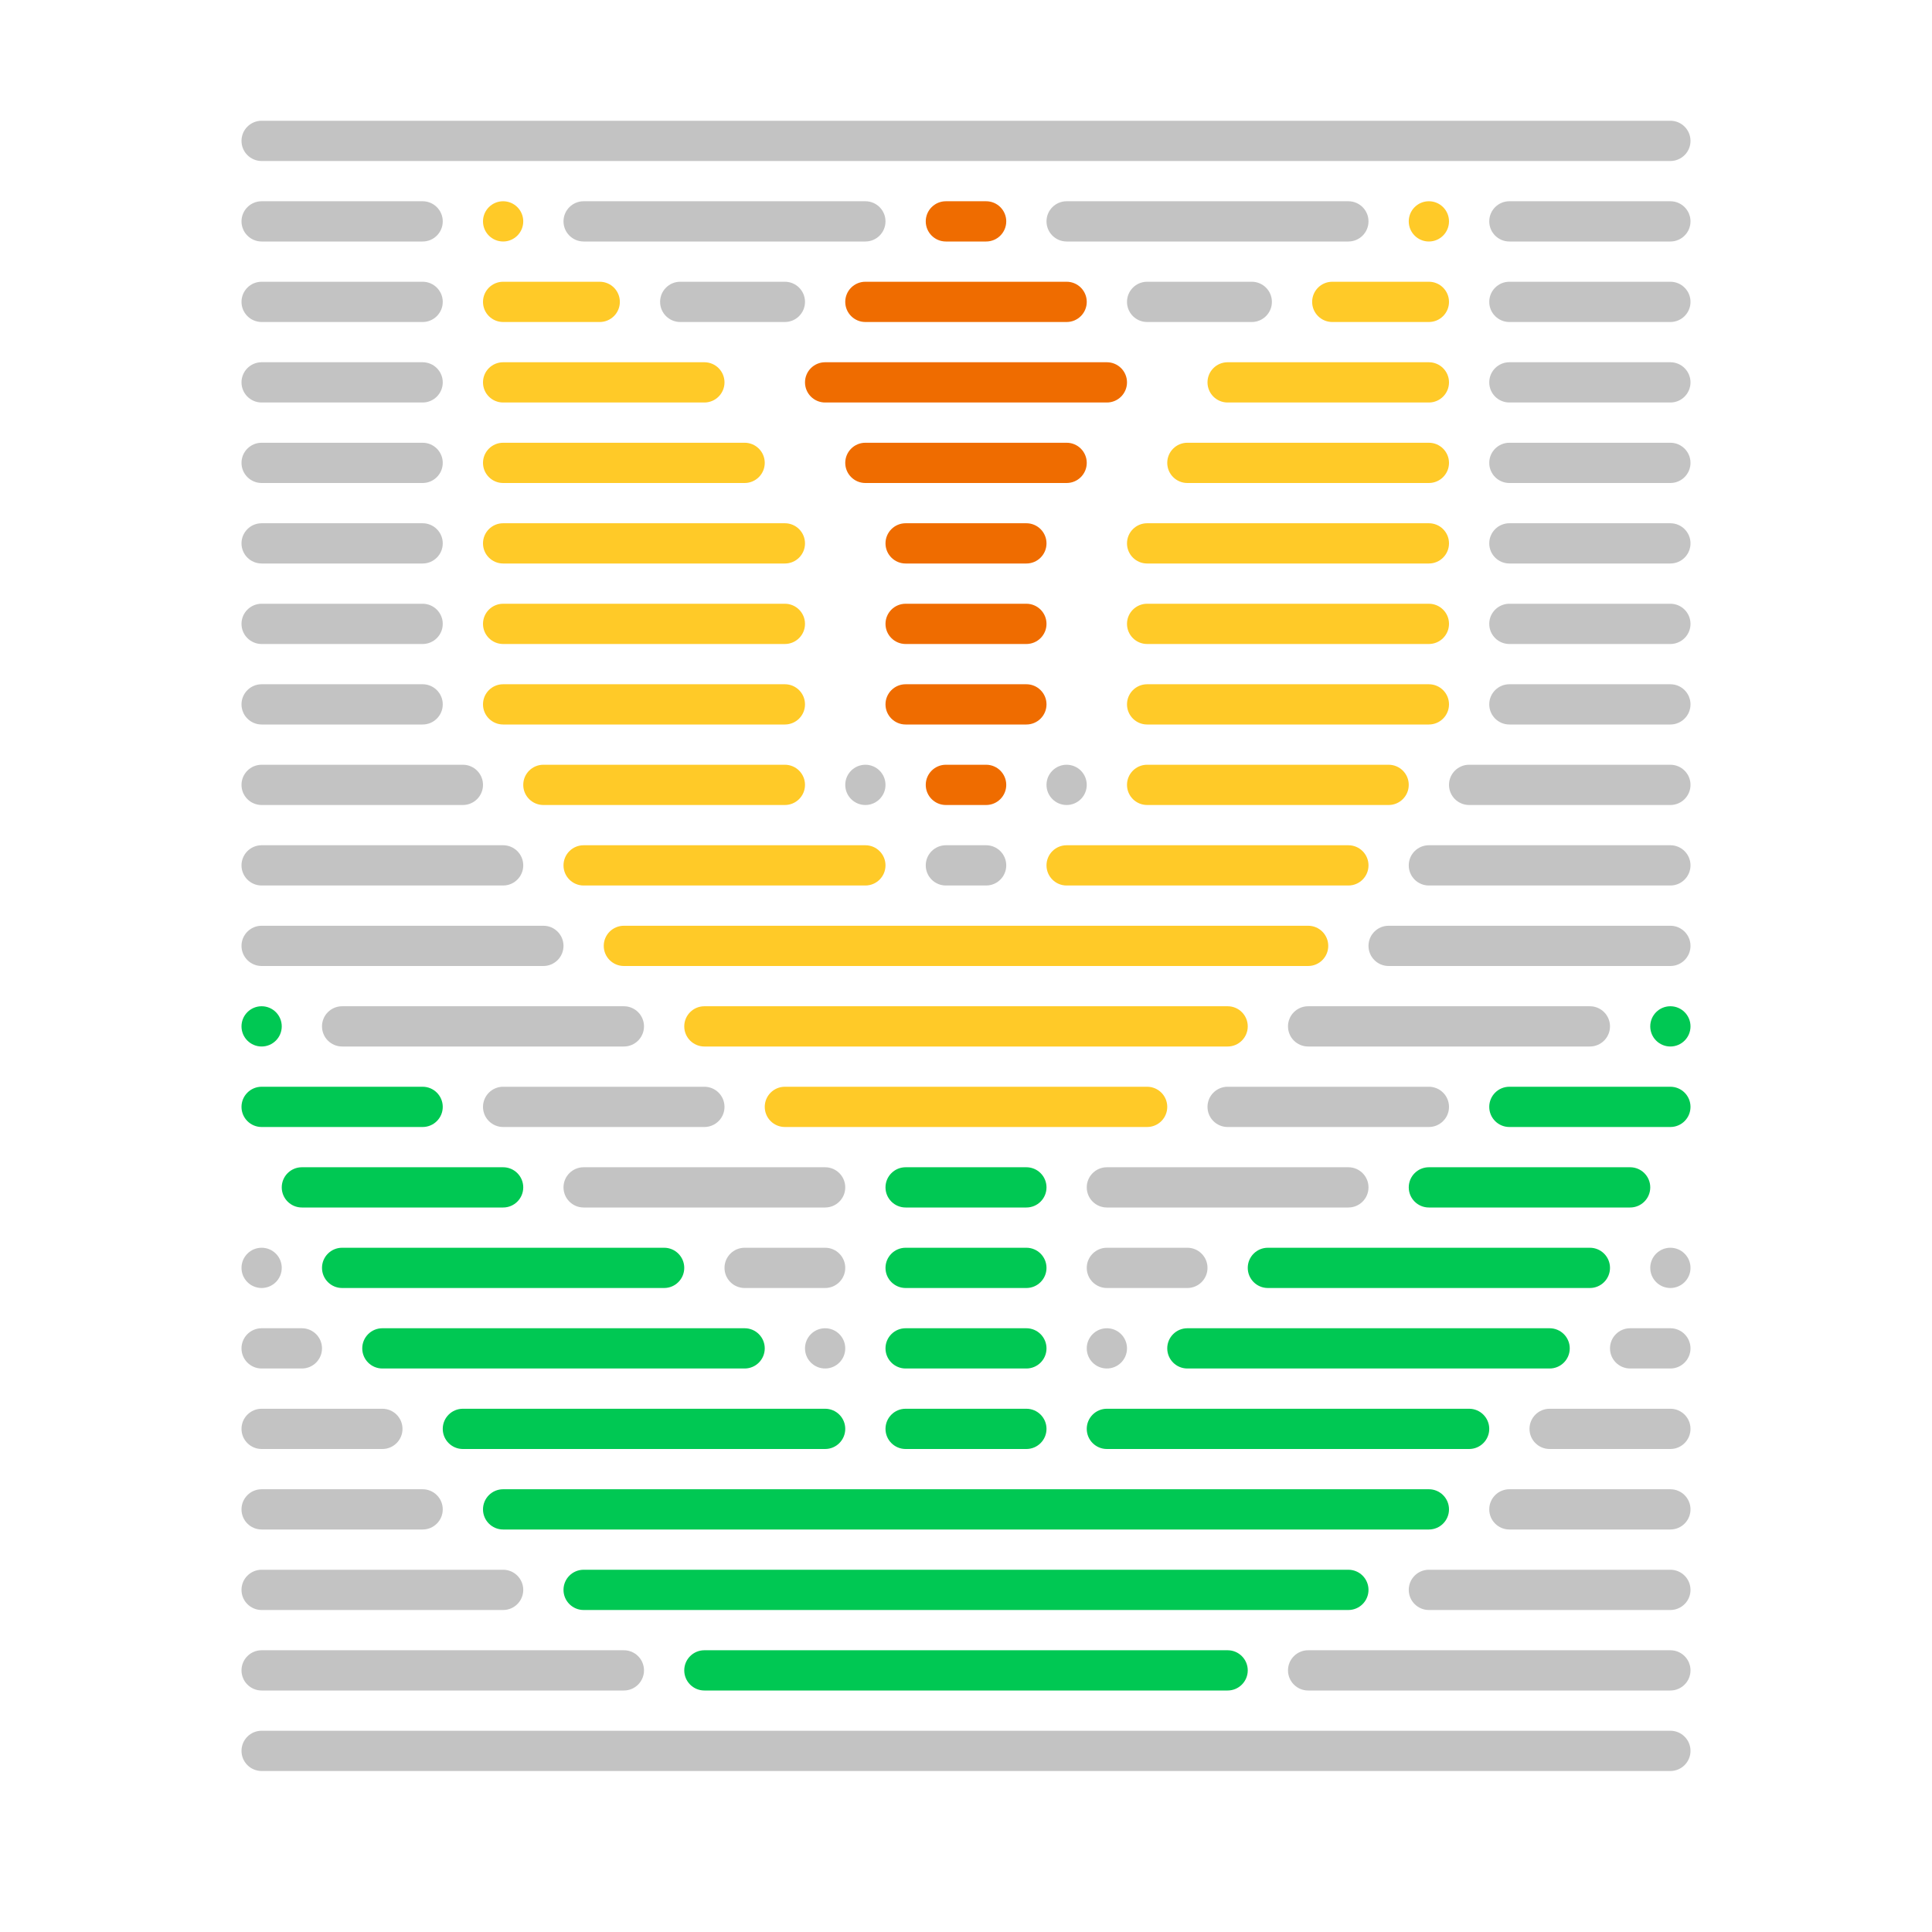
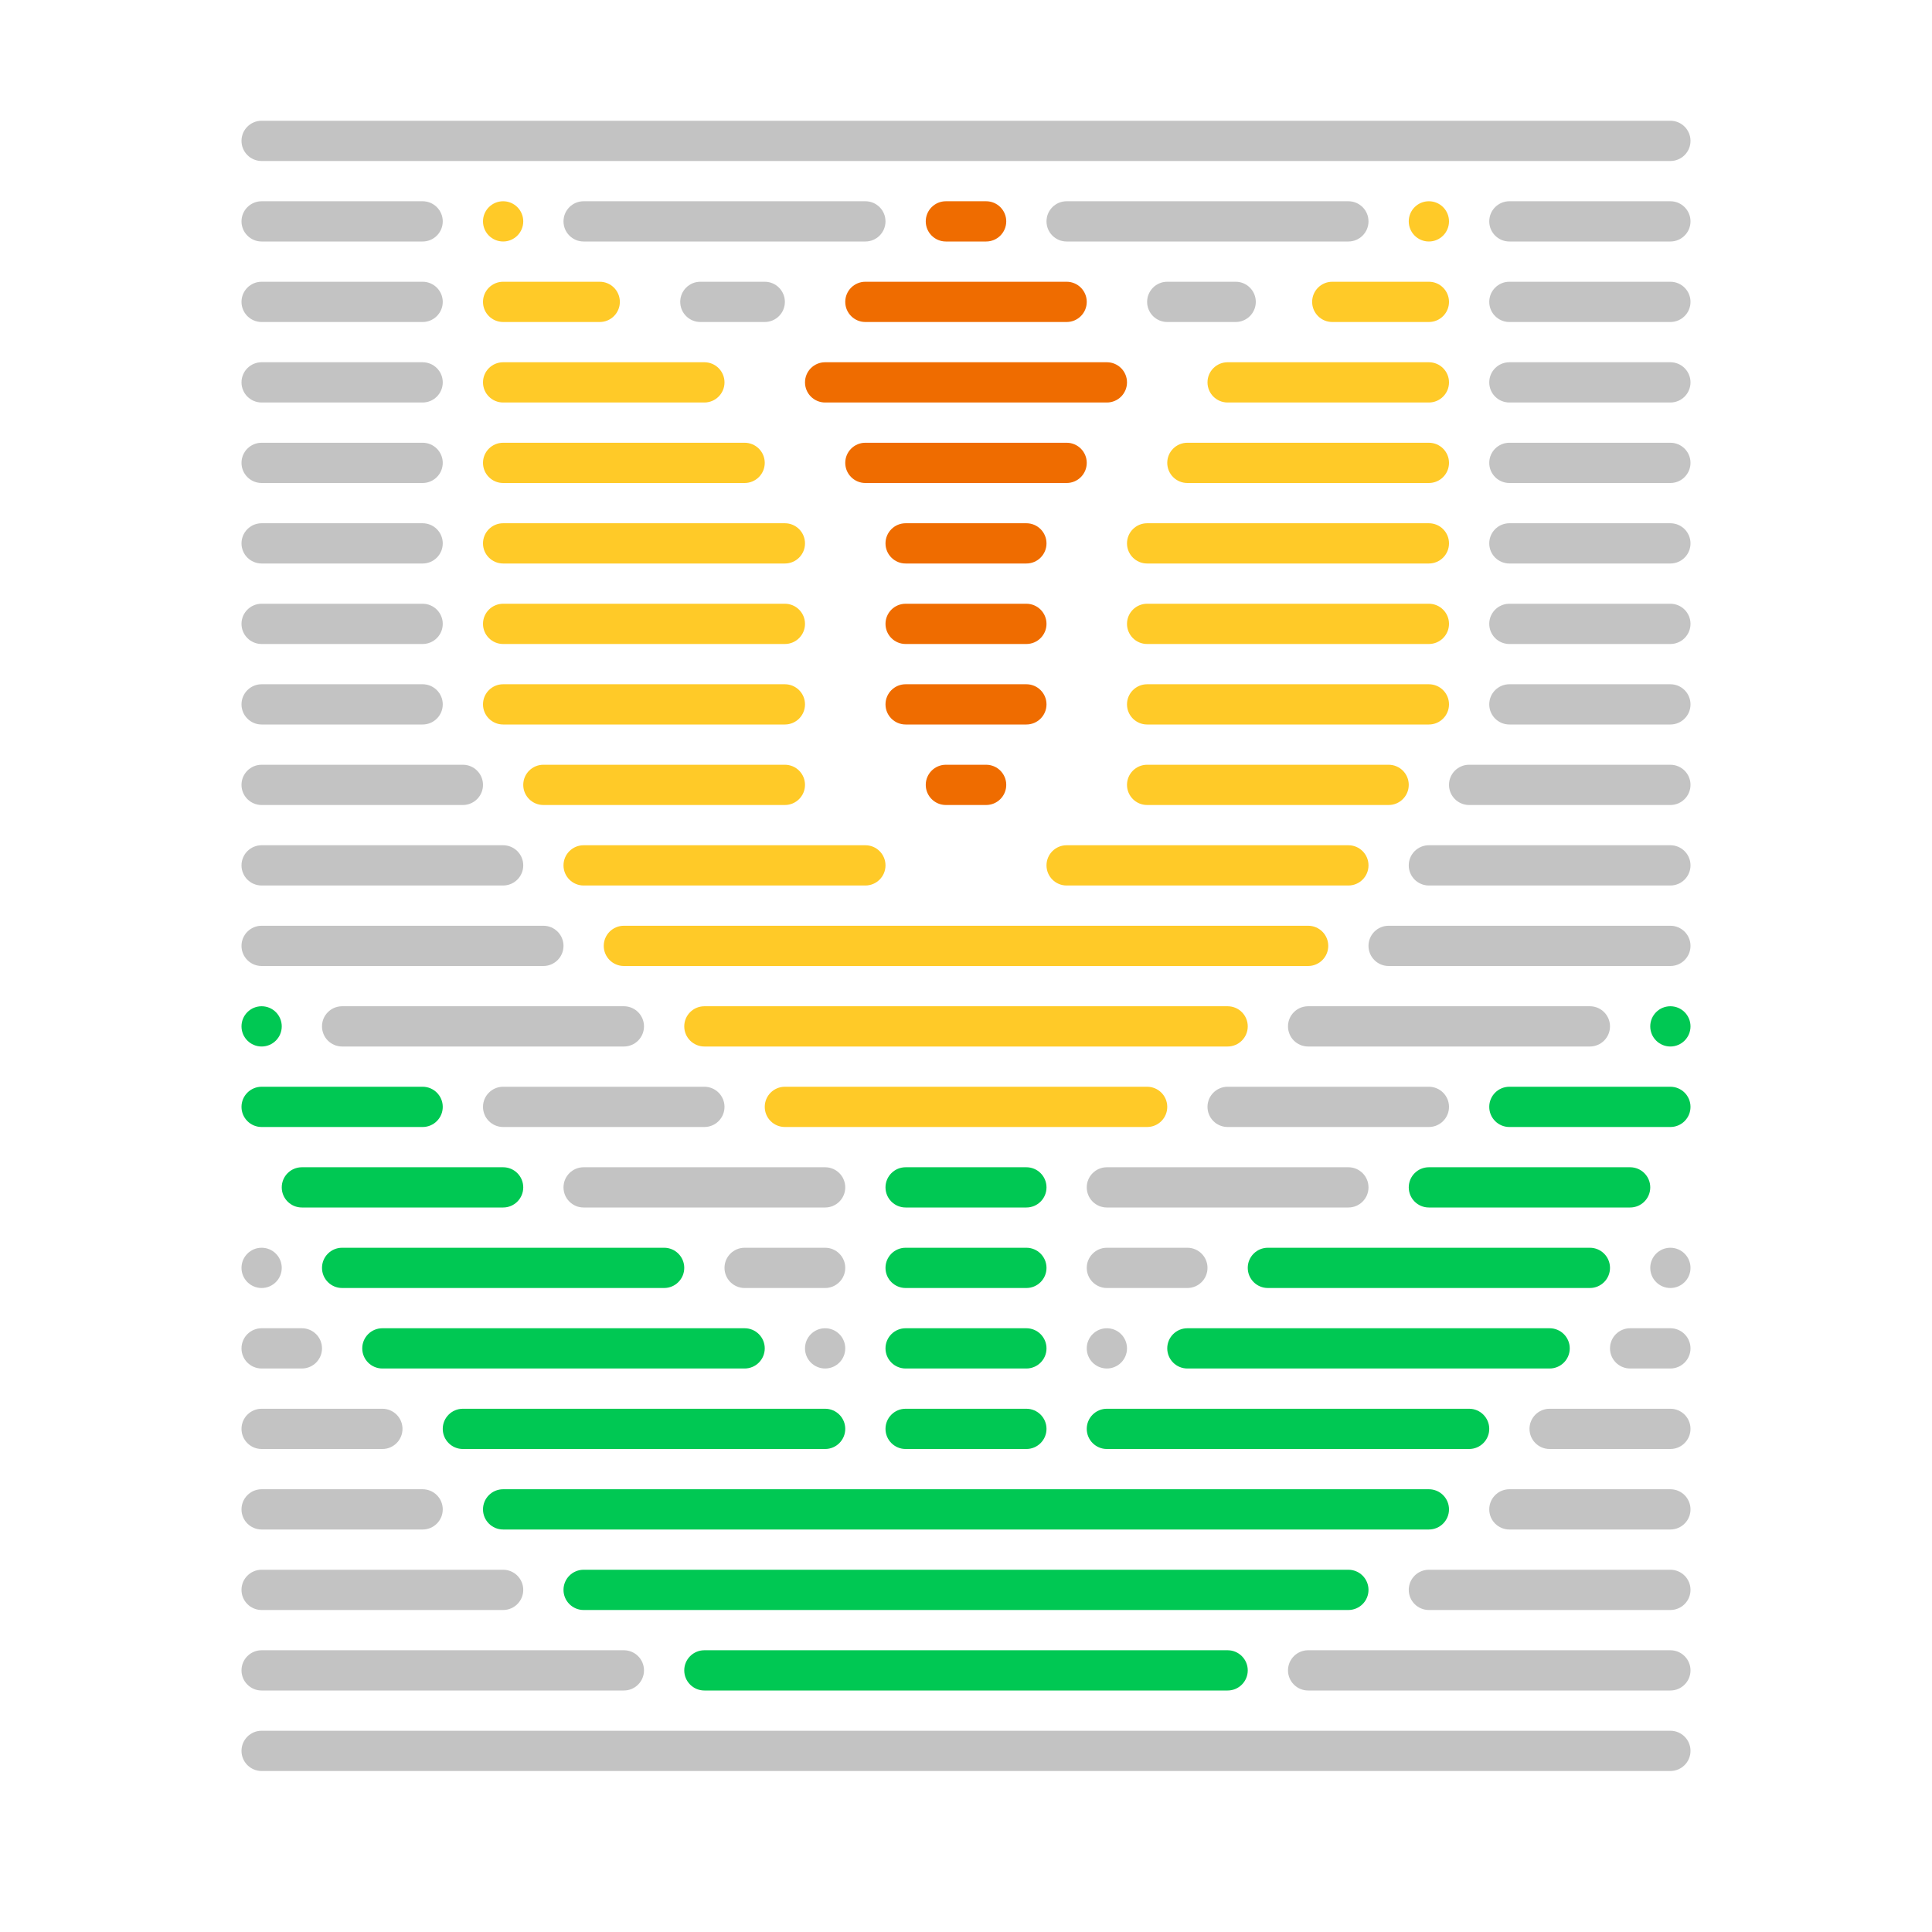
<svg xmlns="http://www.w3.org/2000/svg" viewBox="0 0 240 240">
  <g id="tulip">
    <rect width="5" height="5" x="60" y="25" fill="#ffca28" rx="2.5" ry="2.5" />
    <rect width="10" height="5" x="115" y="25" fill="#ef6c00" rx="2.5" ry="2.5" />
    <rect width="5" height="5" x="175" y="25" fill="#ffca28" rx="2.5" ry="2.5" />
    <rect width="17" height="5" x="60" y="35" fill="#ffca28" rx="2.5" ry="2.5" />
    <rect width="30" height="5" x="105" y="35" fill="#ef6c00" rx="2.5" ry="2.5" />
    <rect width="17" height="5" x="163" y="35" fill="#ffca28" rx="2.5" ry="2.5" />
    <rect width="30" height="5" x="60" y="45" fill="#ffca28" rx="2.5" ry="2.5" />
    <rect width="40" height="5" x="100" y="45" fill="#ef6c00" rx="2.5" ry="2.5" />
    <rect width="30" height="5" x="150" y="45" fill="#ffca28" rx="2.5" ry="2.5" />
    <rect width="35" height="5" x="60" y="55" fill="#ffca28" rx="2.5" ry="2.5" />
    <rect width="30" height="5" x="105" y="55" fill="#ef6c00" rx="2.5" ry="2.5" />
    <rect width="35" height="5" x="145" y="55" fill="#ffca28" rx="2.5" ry="2.5" />
    <rect width="40" height="5" x="60" y="65" fill="#ffca28" rx="2.5" ry="2.5" />
    <rect width="20" height="5" x="110" y="65" fill="#ef6c00" rx="2.5" ry="2.5" />
    <rect width="40" height="5" x="140" y="65" fill="#ffca28" rx="2.5" ry="2.5" />
    <rect width="40" height="5" x="60" y="75" fill="#ffca28" rx="2.5" ry="2.5" />
    <rect width="20" height="5" x="110" y="75" fill="#ef6c00" rx="2.5" ry="2.5" />
    <rect width="40" height="5" x="140" y="75" fill="#ffca28" rx="2.5" ry="2.5" />
    <rect width="40" height="5" x="60" y="85" fill="#ffca28" rx="2.5" ry="2.5" />
    <rect width="20" height="5" x="110" y="85" fill="#ef6c00" rx="2.5" ry="2.5" />
    <rect width="40" height="5" x="140" y="85" fill="#ffca28" rx="2.5" ry="2.5" />
    <rect width="35" height="5" x="65" y="95" fill="#ffca28" rx="2.5" ry="2.5" />
    <rect width="10" height="5" x="115" y="95" fill="#ef6c00" rx="2.5" ry="2.5" />
    <rect width="35" height="5" x="140" y="95" fill="#ffca28" rx="2.5" ry="2.5" />
    <rect width="40" height="5" x="70" y="105" fill="#ffca28" rx="2.5" ry="2.5" />
    <rect width="40" height="5" x="130" y="105" fill="#ffca28" rx="2.5" ry="2.5" />
    <rect width="90" height="5" x="75" y="115" fill="#ffca28" rx="2.5" ry="2.5" />
    <rect width="5" height="5" x="30" y="125" fill="#00c853" rx="2.5" ry="2.5" />
    <rect width="70" height="5" x="85" y="125" fill="#ffca28" rx="2.5" ry="2.5" />
    <rect width="5" height="5" x="205" y="125" fill="#00c853" rx="2.5" ry="2.5" />
    <rect width="25" height="5" x="30" y="135" fill="#00c853" rx="2.5" ry="2.5" />
    <rect width="50" height="5" x="95" y="135" fill="#ffca28" rx="2.5" ry="2.5" />
    <rect width="25" height="5" x="185" y="135" fill="#00c853" rx="2.5" ry="2.5" />
    <rect width="30" height="5" x="35" y="145" fill="#00c853" rx="2.5" ry="2.5" />
    <rect width="20" height="5" x="110" y="145" fill="#00c853" rx="2.5" ry="2.5" />
    <rect width="30" height="5" x="175" y="145" fill="#00c853" rx="2.5" ry="2.5" />
    <rect width="45" height="5" x="40" y="155" fill="#00c853" rx="2.5" ry="2.5" />
    <rect width="20" height="5" x="110" y="155" fill="#00c853" rx="2.5" ry="2.5" />
    <rect width="45" height="5" x="155" y="155" fill="#00c853" rx="2.5" ry="2.5" />
    <rect width="50" height="5" x="45" y="165" fill="#00c853" rx="2.5" ry="2.5" />
    <rect width="20" height="5" x="110" y="165" fill="#00c853" rx="2.5" ry="2.5" />
    <rect width="50" height="5" x="145" y="165" fill="#00c853" rx="2.5" ry="2.5" />
    <rect width="50" height="5" x="55" y="175" fill="#00c853" rx="2.5" ry="2.5" />
    <rect width="20" height="5" x="110" y="175" fill="#00c853" rx="2.5" ry="2.5" />
    <rect width="50" height="5" x="135" y="175" fill="#00c853" rx="2.5" ry="2.5" />
    <rect width="120" height="5" x="60" y="185" fill="#00c853" rx="2.5" ry="2.5" />
    <rect width="100" height="5" x="70" y="195" fill="#00c853" rx="2.5" ry="2.5" />
    <rect width="70" height="5" x="85" y="205" fill="#00c853" rx="2.5" ry="2.5" />
  </g>
  <g id="waterfall" fill-opacity=".5">
    <rect width="180" height="5" x="30" y="15" fill="#888888" rx="2.5" ry="2.5" />
    <rect width="25" height="5" x="30" y="25" fill="#888" rx="2.5" ry="2.5" />
    <rect width="40" height="5" x="70" y="25" fill="#888" rx="2.5" ry="2.5" />
    <rect width="40" height="5" x="130" y="25" fill="#888" rx="2.5" ry="2.5" />
    <rect width="25" height="5" x="185" y="25" fill="#888" rx="2.5" ry="2.5" />
    <rect width="25" height="5" x="30" y="35" fill="#888" rx="2.5" ry="2.5" />
-     <rect width="18" height="5" x="82" y="35" fill="#888" rx="2.5" ry="2.5" />
-     <rect width="18" height="5" x="140" y="35" fill="#888" rx="2.5" ry="2.5" />
+     <rect width="13" height="5" x="84.5" y="35" fill="#888" rx="2.5" ry="2.5" />
+     <rect width="13.5" height="5" x="142.5" y="35" fill="#888" rx="2.5" ry="2.5" />
    <rect width="25" height="5" x="185" y="35" fill="#888" rx="2.5" ry="2.5" />
    <rect width="25" height="5" x="30" y="45" fill="#888" rx="2.5" ry="2.5" />
    <rect width="25" height="5" x="185" y="45" fill="#888" rx="2.5" ry="2.5" />
    <rect width="25" height="5" x="30" y="55" fill="#888" rx="2.5" ry="2.5" />
    <rect width="25" height="5" x="185" y="55" fill="#888" rx="2.5" ry="2.5" />
    <rect width="25" height="5" x="30" y="65" fill="#888" rx="2.5" ry="2.5" />
    <rect width="25" height="5" x="185" y="65" fill="#888" rx="2.5" ry="2.5" />
    <rect width="25" height="5" x="30" y="75" fill="#888" rx="2.5" ry="2.5" />
    <rect width="25" height="5" x="185" y="75" fill="#888" rx="2.5" ry="2.5" />
    <rect width="25" height="5" x="30" y="85" fill="#888" rx="2.5" ry="2.5" />
    <rect width="25" height="5" x="185" y="85" fill="#888" rx="2.5" ry="2.5" />
    <rect width="30" height="5" x="30" y="95" fill="#888" rx="2.5" ry="2.5" />
-     <rect width="5" height="5" x="105" y="95" fill="#888" rx="2.5" ry="2.5" />
-     <rect width="5" height="5" x="130" y="95" fill="#888" rx="2.5" ry="2.5" />
    <rect width="30" height="5" x="180" y="95" fill="#888" rx="2.5" ry="2.5" />
    <rect width="35" height="5" x="30" y="105" fill="#888" rx="2.5" ry="2.5" />
-     <rect width="10" height="5" x="115" y="105" fill="#888" rx="2.5" ry="2.5" />
    <rect width="35" height="5" x="175" y="105" fill="#888" rx="2.5" ry="2.5" />
    <rect width="40" height="5" x="30" y="115" fill="#888" rx="2.5" ry="2.5" />
    <rect width="40" height="5" x="170" y="115" fill="#888" rx="2.5" ry="2.5" />
    <rect width="40" height="5" x="40" y="125" fill="#888" rx="2.5" ry="2.5" />
    <rect width="40" height="5" x="160" y="125" fill="#888" rx="2.5" ry="2.5" />
    <rect width="30" height="5" x="60" y="135" fill="#888" rx="2.5" ry="2.5" />
    <rect width="30" height="5" x="150" y="135" fill="#888" rx="2.5" ry="2.5" />
    <rect width="35" height="5" x="70" y="145" fill="#888" rx="2.5" ry="2.5" />
    <rect width="35" height="5" x="135" y="145" fill="#888" rx="2.5" ry="2.5" />
    <rect width="5" height="5" x="30" y="155" fill="#888" rx="2.5" ry="2.5" />
    <rect width="15" height="5" x="90" y="155" fill="#888" rx="2.5" ry="2.5" />
    <rect width="15" height="5" x="135" y="155" fill="#888" rx="2.5" ry="2.5" />
    <rect width="5" height="5" x="205" y="155" fill="#888" rx="2.5" ry="2.5" />
    <rect width="10" height="5" x="30" y="165" fill="#888" rx="2.5" ry="2.5" />
    <rect width="5" height="5" x="100" y="165" fill="#888" rx="2.5" ry="2.5" />
    <rect width="5" height="5" x="135" y="165" fill="#888" rx="2.5" ry="2.5" />
    <rect width="10" height="5" x="200" y="165" fill="#888" rx="2.5" ry="2.5" />
    <rect width="20" height="5" x="30" y="175" fill="#888" rx="2.5" ry="2.5" />
    <rect width="20" height="5" x="190" y="175" fill="#888" rx="2.5" ry="2.5" />
    <rect width="25" height="5" x="30" y="185" fill="#888" rx="2.5" ry="2.5" />
    <rect width="25" height="5" x="185" y="185" fill="#888" rx="2.5" ry="2.5" />
    <rect width="35" height="5" x="30" y="195" fill="#888" rx="2.5" ry="2.5" />
    <rect width="35" height="5" x="175" y="195" fill="#888" rx="2.5" ry="2.5" />
    <rect width="50" height="5" x="30" y="205" fill="#888" rx="2.5" ry="2.5" />
    <rect width="50" height="5" x="160" y="205" fill="#888" rx="2.5" ry="2.5" />
    <rect width="180" height="5" x="30" y="215" fill="#888888" rx="2.5" ry="2.5" />
  </g>
</svg>
